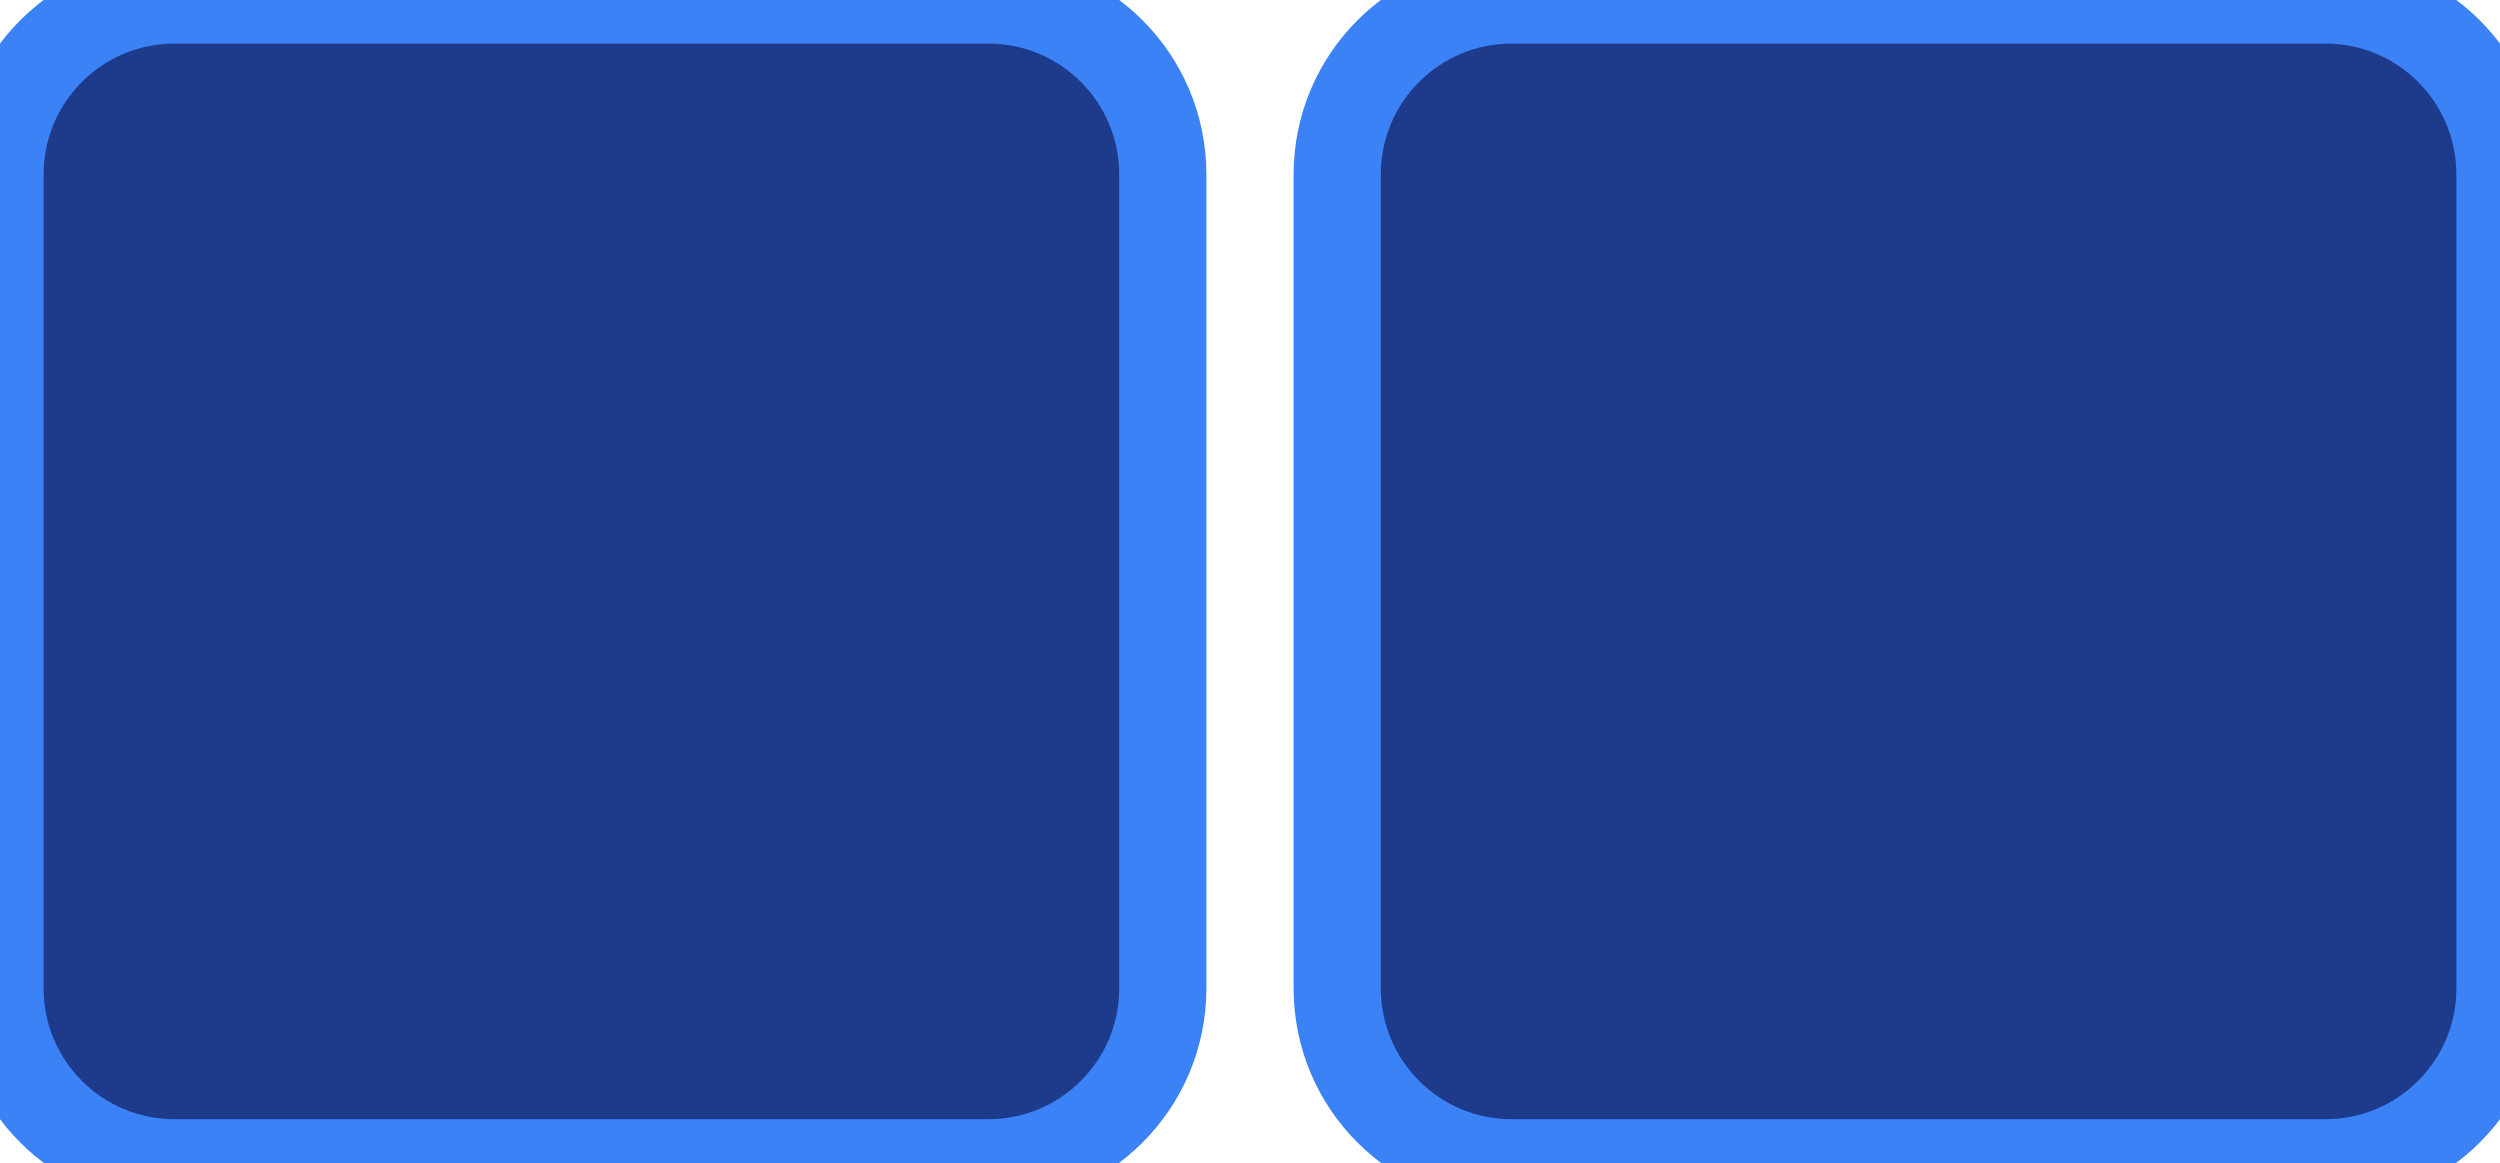
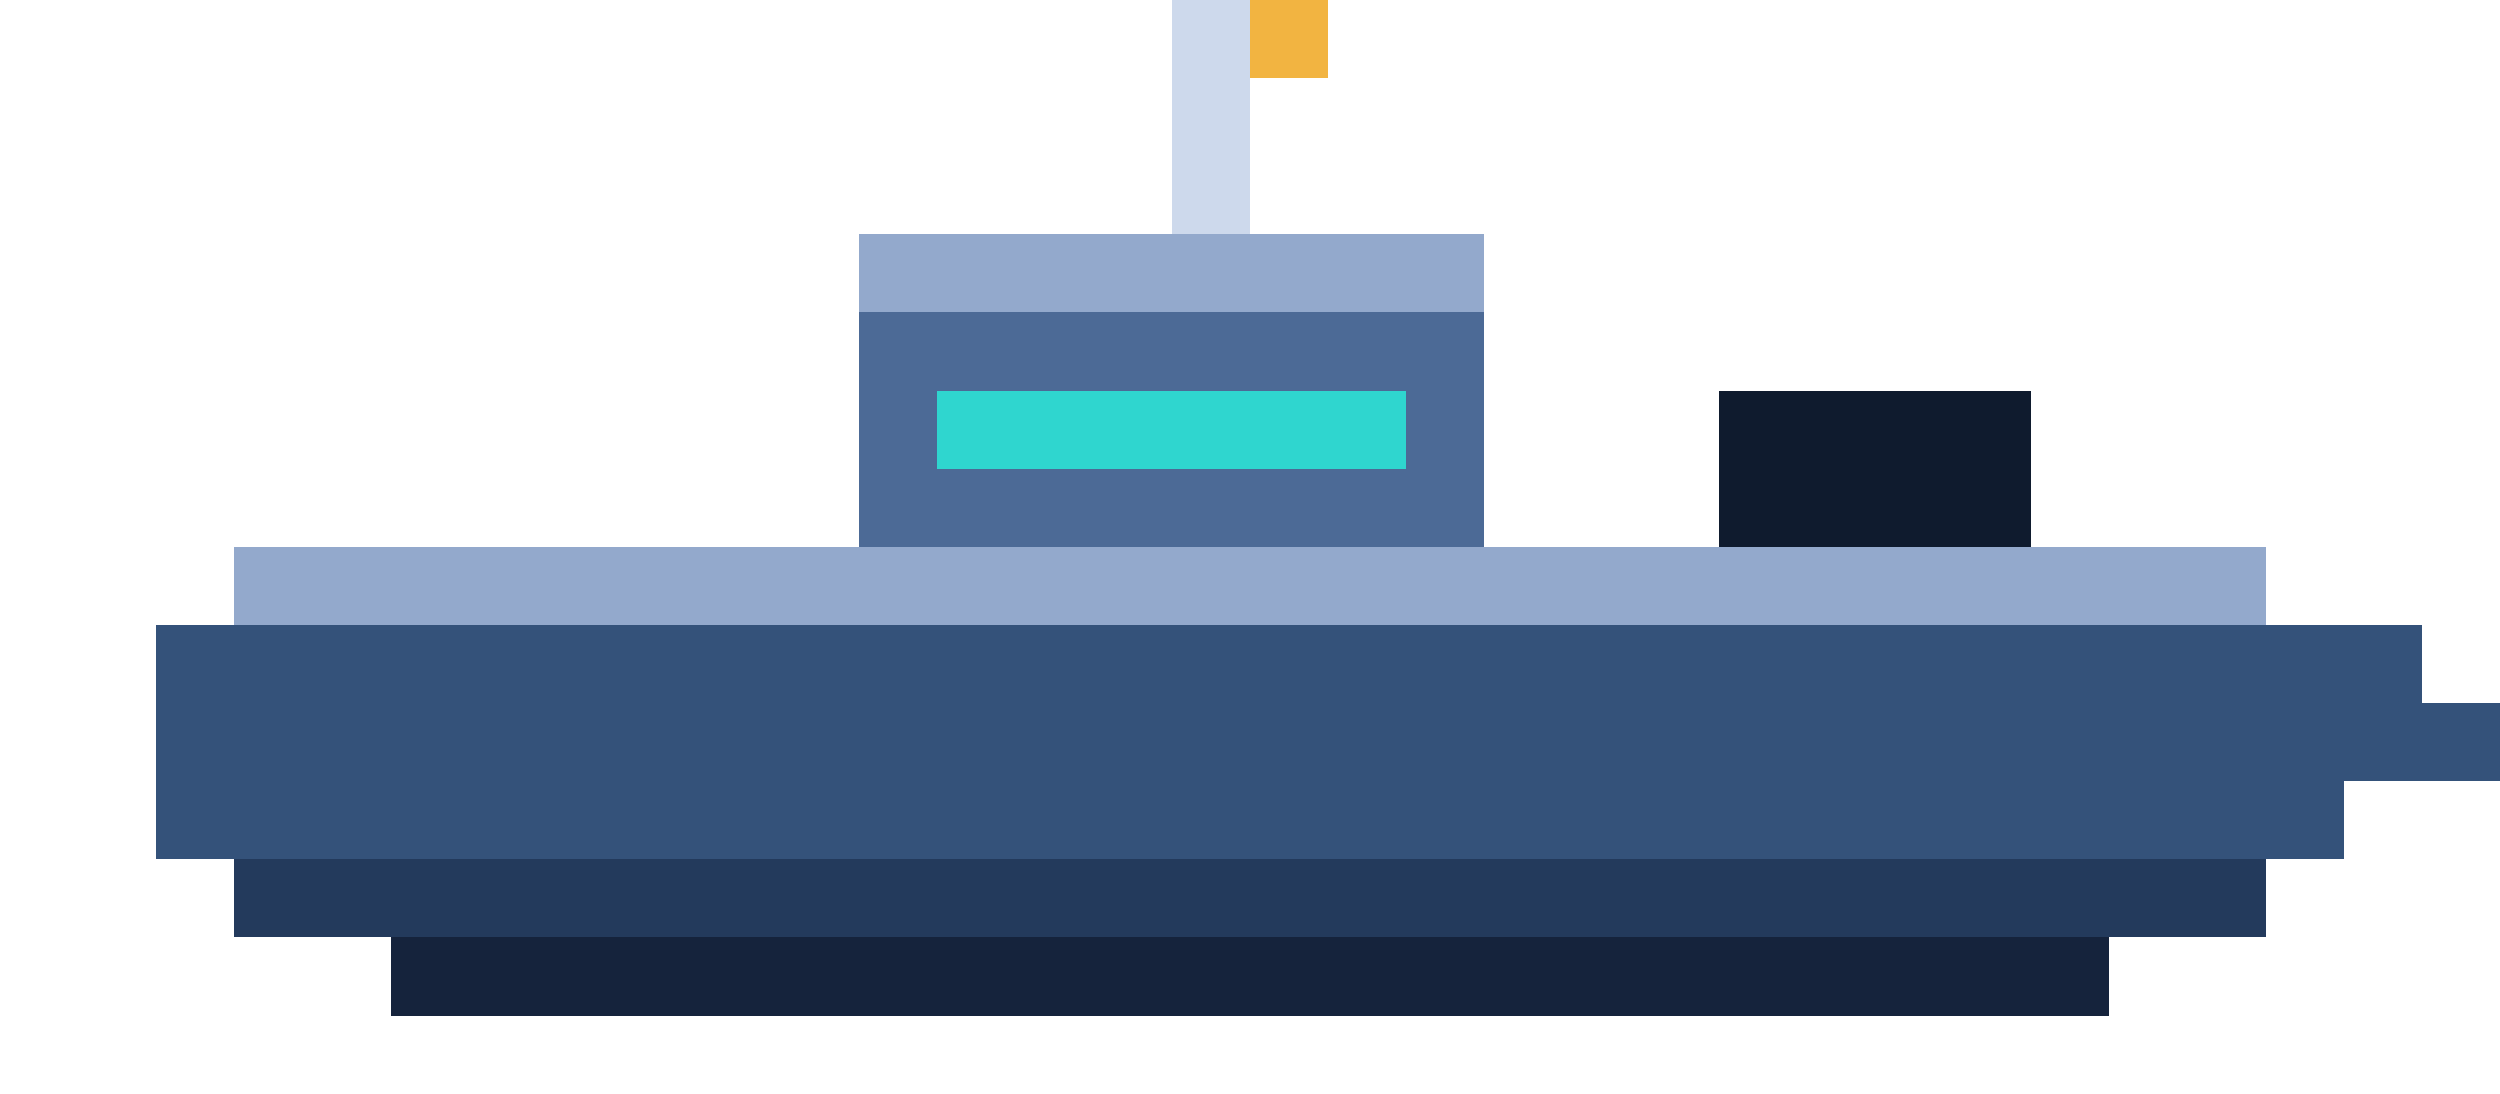
- <svg xmlns="http://www.w3.org/2000/svg" width="43" height="20" viewBox="0 0 43 20">
-   <rect x="0" y="0" width="20" height="20" rx="3" fill="#1e3a8a" stroke="#3b82f6" stroke-width="1.5" />
-   <rect x="23" y="0" width="20" height="20" rx="3" fill="#1e3a8a" stroke="#3b82f6" stroke-width="1.5" />
+ <svg xmlns="http://www.w3.org/2000/svg" width="32" height="14" viewBox="0 0 32 14" shape-rendering="crispEdges">
+   <rect x="15" y="0" width="1" height="1" fill="#cdd9ec" />
+   <rect x="16" y="0" width="1" height="1" fill="#f2b441" />
+   <rect x="15" y="1" width="1" height="1" fill="#cdd9ec" />
+   <rect x="15" y="2" width="1" height="1" fill="#cdd9ec" />
+   <rect x="11" y="3" width="8" height="1" fill="#93a9cc" />
+   <rect x="11" y="4" width="8" height="1" fill="#4c6a96" />
+   <rect x="11" y="5" width="1" height="1" fill="#4c6a96" />
+   <rect x="12" y="5" width="6" height="1" fill="#2fd6cf" />
+   <rect x="18" y="5" width="1" height="1" fill="#4c6a96" />
+   <rect x="22" y="5" width="4" height="1" fill="#0f1b2e" />
+   <rect x="11" y="6" width="8" height="1" fill="#4c6a96" />
+   <rect x="22" y="6" width="4" height="1" fill="#0f1b2e" />
+   <rect x="3" y="7" width="26" height="1" fill="#93a9cc" />
+   <rect x="2" y="8" width="29" height="1" fill="#34527a" />
+   <rect x="2" y="9" width="30" height="1" fill="#34527a" />
+   <rect x="2" y="10" width="28" height="1" fill="#34527a" />
+   <rect x="3" y="11" width="26" height="1" fill="#233a5c" />
+   <rect x="5" y="12" width="22" height="1" fill="#15233c" />
</svg>
